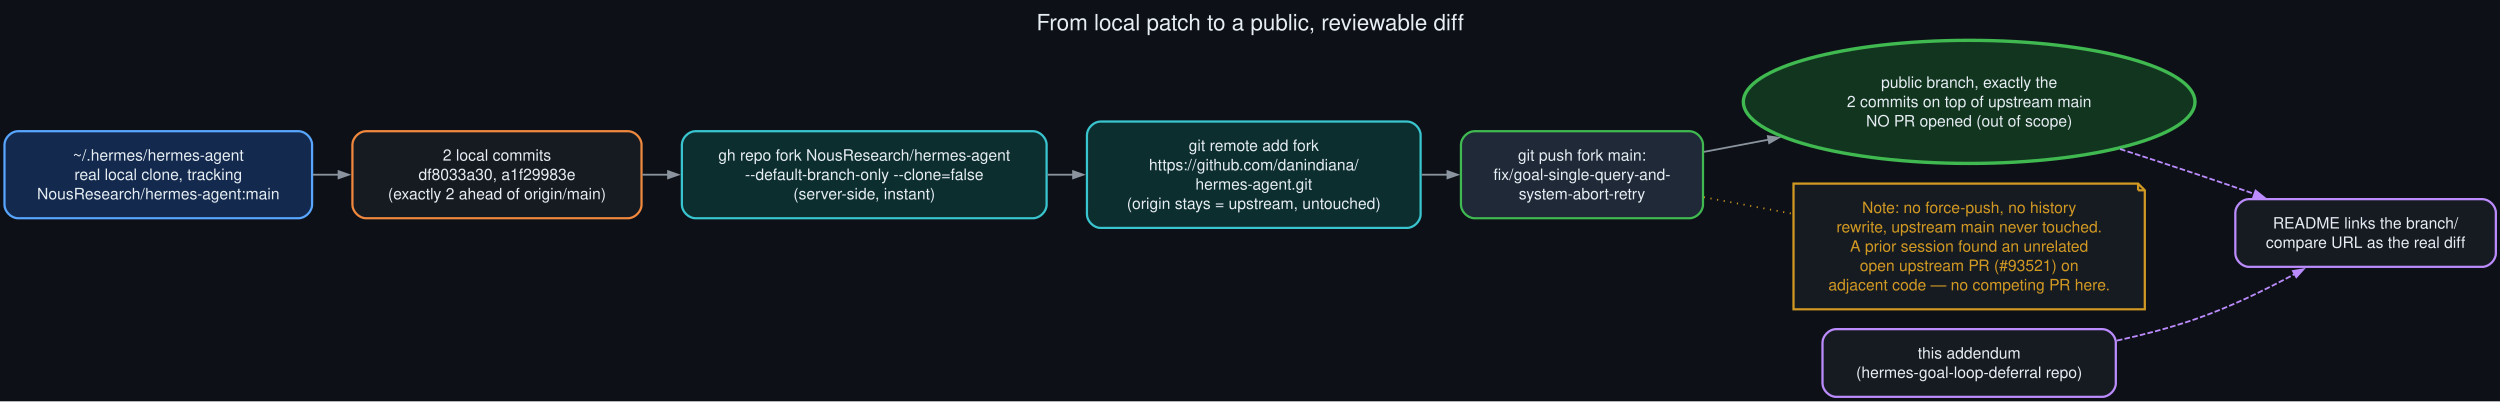
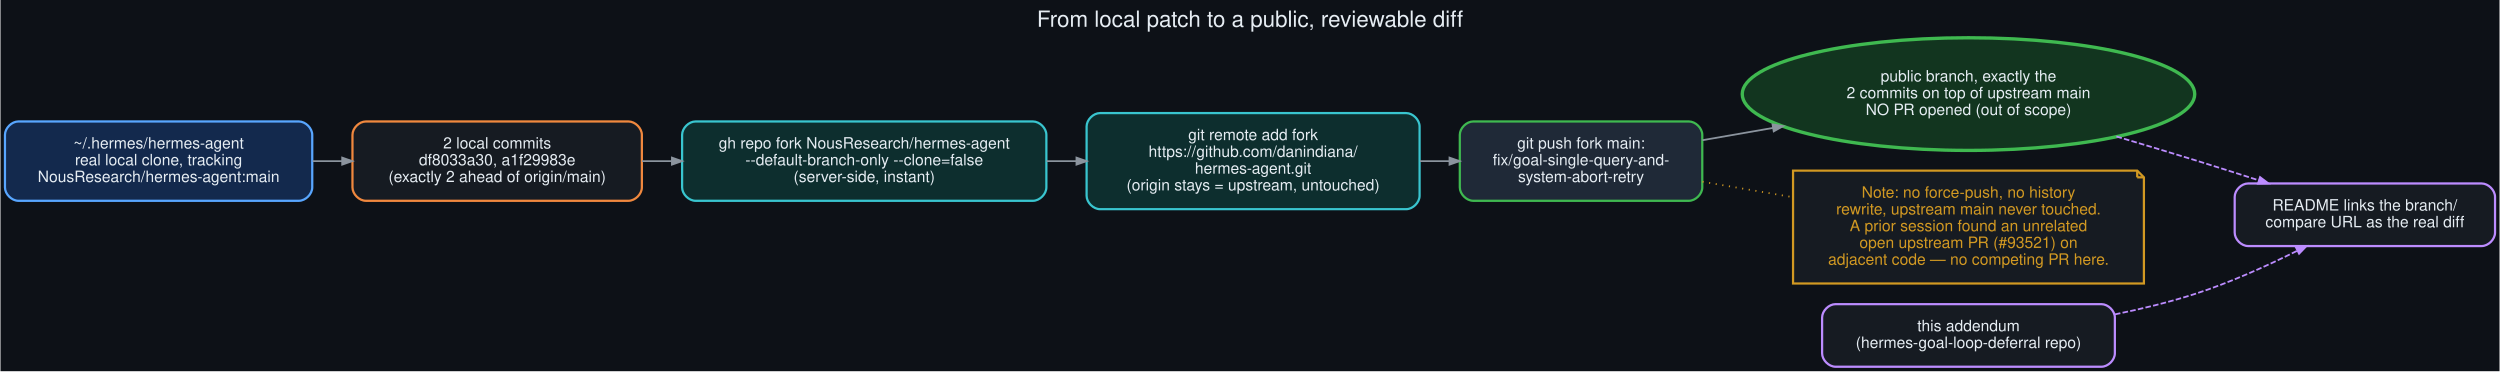
- <svg xmlns="http://www.w3.org/2000/svg" width="2231pt" height="358pt" viewBox="0.00 0.00 2231.00 358.00">
-   <g id="graph0" class="graph" transform="scale(1 1) rotate(0) translate(4 354.13)">
-     <polygon fill="#0d1117" stroke="none" points="-4,4 -4,-354.13 2227.3,-354.13 2227.3,4 -4,4" />
-     <text xml:space="preserve" text-anchor="middle" x="1111.65" y="-327.13" font-family="Helvetica,sans-Serif" font-size="20.00" fill="#e6edf3">From local patch to a public, reviewable diff</text>
+ <svg xmlns="http://www.w3.org/2000/svg" width="2236pt" height="332pt" viewBox="0.00 0.00 2236.47 332.20">
+   <g id="graph0" class="graph" transform="scale(1 1) rotate(0) translate(4 328.2)">
+     <polygon fill="#0d1117" stroke="transparent" points="-4,4 -4,-328.2 2232.47,-328.2 2232.47,4 -4,4" />
+     <text text-anchor="middle" x="1114.23" y="-304.2" font-family="Helvetica,sans-Serif" font-size="20.00" fill="#e6edf3">From local patch to a public, reviewable diff</text>
    <g id="node1" class="node">
-       <path fill="#13294d" stroke="#58a6ff" stroke-width="2" d="M262.5,-237.05C262.5,-237.05 12,-237.05 12,-237.05 6,-237.05 0,-231.05 0,-225.05 0,-225.05 0,-171.38 0,-171.38 0,-165.38 6,-159.38 12,-159.38 12,-159.38 262.5,-159.38 262.5,-159.38 268.5,-159.38 274.5,-165.38 274.5,-171.38 274.5,-171.38 274.5,-225.05 274.5,-225.05 274.5,-231.05 268.5,-237.05 262.5,-237.05" />
-       <text xml:space="preserve" text-anchor="middle" x="137.25" y="-210.78" font-family="Helvetica,sans-Serif" font-size="14.00" fill="#e6edf3">~/.hermes/hermes-agent</text>
-       <text xml:space="preserve" text-anchor="middle" x="137.25" y="-193.53" font-family="Helvetica,sans-Serif" font-size="14.00" fill="#e6edf3">real local clone, tracking</text>
-       <text xml:space="preserve" text-anchor="middle" x="137.25" y="-176.28" font-family="Helvetica,sans-Serif" font-size="14.00" fill="#e6edf3">NousResearch/hermes-agent:main</text>
+       <path fill="#13294d" stroke="#58a6ff" stroke-width="2" d="M263,-219.5C263,-219.5 12,-219.5 12,-219.5 6,-219.5 0,-213.5 0,-207.5 0,-207.5 0,-160.5 0,-160.5 0,-154.5 6,-148.5 12,-148.5 12,-148.5 263,-148.5 263,-148.5 269,-148.5 275,-154.5 275,-160.5 275,-160.5 275,-207.5 275,-207.5 275,-213.5 269,-219.5 263,-219.5" />
+       <text text-anchor="middle" x="137.5" y="-195.3" font-family="Helvetica,sans-Serif" font-size="14.00" fill="#e6edf3">~/.hermes/hermes-agent</text>
+       <text text-anchor="middle" x="137.5" y="-180.3" font-family="Helvetica,sans-Serif" font-size="14.00" fill="#e6edf3">real local clone, tracking</text>
+       <text text-anchor="middle" x="137.5" y="-165.3" font-family="Helvetica,sans-Serif" font-size="14.00" fill="#e6edf3">NousResearch/hermes-agent:main</text>
    </g>
    <g id="node2" class="node">
-       <path fill="#161b22" stroke="#f0883e" stroke-width="2" d="M556.5,-237.05C556.5,-237.05 322.5,-237.05 322.5,-237.05 316.5,-237.05 310.5,-231.05 310.5,-225.05 310.5,-225.05 310.5,-171.38 310.5,-171.38 310.5,-165.38 316.5,-159.38 322.5,-159.38 322.5,-159.38 556.5,-159.38 556.5,-159.38 562.5,-159.38 568.5,-165.38 568.5,-171.38 568.5,-171.38 568.5,-225.05 568.5,-225.05 568.5,-231.05 562.5,-237.05 556.5,-237.05" />
-       <text xml:space="preserve" text-anchor="middle" x="439.5" y="-210.78" font-family="Helvetica,sans-Serif" font-size="14.00" fill="#e6edf3">2 local commits</text>
-       <text xml:space="preserve" text-anchor="middle" x="439.5" y="-193.53" font-family="Helvetica,sans-Serif" font-size="14.00" fill="#e6edf3">df8033a30, a1f29983e</text>
-       <text xml:space="preserve" text-anchor="middle" x="439.5" y="-176.28" font-family="Helvetica,sans-Serif" font-size="14.00" fill="#e6edf3">(exactly 2 ahead of origin/main)</text>
+       <path fill="#161b22" stroke="#f0883e" stroke-width="2" d="M558,-219.5C558,-219.5 323,-219.5 323,-219.5 317,-219.5 311,-213.5 311,-207.5 311,-207.5 311,-160.5 311,-160.5 311,-154.5 317,-148.5 323,-148.5 323,-148.5 558,-148.5 558,-148.5 564,-148.5 570,-154.5 570,-160.5 570,-160.5 570,-207.5 570,-207.5 570,-213.5 564,-219.5 558,-219.5" />
+       <text text-anchor="middle" x="440.5" y="-195.3" font-family="Helvetica,sans-Serif" font-size="14.00" fill="#e6edf3">2 local commits</text>
+       <text text-anchor="middle" x="440.5" y="-180.3" font-family="Helvetica,sans-Serif" font-size="14.00" fill="#e6edf3">df8033a30, a1f29983e</text>
+       <text text-anchor="middle" x="440.5" y="-165.3" font-family="Helvetica,sans-Serif" font-size="14.00" fill="#e6edf3">(exactly 2 ahead of origin/main)</text>
    </g>
    <g id="edge1" class="edge">
-       <path fill="none" stroke="#8b949e" stroke-width="1.6" d="M275.2,-198.21C282.89,-198.21 290.62,-198.21 298.32,-198.21" />
-       <polygon fill="#8b949e" stroke="#8b949e" stroke-width="1.6" points="298.15,-201.36 307.15,-198.21 298.15,-195.06 298.15,-201.36" />
+       <path fill="none" stroke="#8b949e" stroke-width="1.6" d="M275.35,-184C284.11,-184 292.93,-184 301.69,-184" />
+       <polygon fill="#8b949e" stroke="#8b949e" stroke-width="1.6" points="301.8,-187.15 310.8,-184 301.8,-180.85 301.8,-187.15" />
    </g>
    <g id="node3" class="node">
-       <path fill="#0d2e2e" stroke="#39c5cf" stroke-width="2" d="M918,-237.05C918,-237.05 616.5,-237.05 616.5,-237.05 610.5,-237.05 604.5,-231.05 604.5,-225.05 604.5,-225.05 604.5,-171.38 604.5,-171.38 604.5,-165.38 610.5,-159.38 616.5,-159.38 616.5,-159.38 918,-159.38 918,-159.38 924,-159.38 930,-165.38 930,-171.38 930,-171.38 930,-225.05 930,-225.05 930,-231.05 924,-237.05 918,-237.05" />
-       <text xml:space="preserve" text-anchor="middle" x="767.25" y="-210.78" font-family="Helvetica,sans-Serif" font-size="14.00" fill="#e6edf3">gh repo fork NousResearch/hermes-agent</text>
-       <text xml:space="preserve" text-anchor="middle" x="767.25" y="-193.53" font-family="Helvetica,sans-Serif" font-size="14.00" fill="#e6edf3">--default-branch-only --clone=false</text>
-       <text xml:space="preserve" text-anchor="middle" x="767.25" y="-176.28" font-family="Helvetica,sans-Serif" font-size="14.00" fill="#e6edf3">(server-side, instant)</text>
+       <path fill="#0d2e2e" stroke="#39c5cf" stroke-width="2" d="M920,-219.5C920,-219.5 618,-219.5 618,-219.5 612,-219.5 606,-213.5 606,-207.5 606,-207.5 606,-160.5 606,-160.5 606,-154.5 612,-148.5 618,-148.5 618,-148.5 920,-148.5 920,-148.5 926,-148.5 932,-154.5 932,-160.5 932,-160.5 932,-207.5 932,-207.5 932,-213.5 926,-219.5 920,-219.5" />
+       <text text-anchor="middle" x="769" y="-195.3" font-family="Helvetica,sans-Serif" font-size="14.00" fill="#e6edf3">gh repo fork NousResearch/hermes-agent</text>
+       <text text-anchor="middle" x="769" y="-180.3" font-family="Helvetica,sans-Serif" font-size="14.00" fill="#e6edf3">--default-branch-only --clone=false</text>
+       <text text-anchor="middle" x="769" y="-165.3" font-family="Helvetica,sans-Serif" font-size="14.00" fill="#e6edf3">(server-side, instant)</text>
    </g>
    <g id="edge2" class="edge">
-       <path fill="none" stroke="#8b949e" stroke-width="1.6" d="M569.25,-198.21C576.83,-198.21 584.52,-198.21 592.25,-198.21" />
-       <polygon fill="#8b949e" stroke="#8b949e" stroke-width="1.6" points="592.16,-201.36 601.16,-198.21 592.16,-195.06 592.16,-201.36" />
+       <path fill="none" stroke="#8b949e" stroke-width="1.6" d="M570.07,-184C578.91,-184 587.88,-184 596.89,-184" />
+       <polygon fill="#8b949e" stroke="#8b949e" stroke-width="1.6" points="596.9,-187.15 605.9,-184 596.9,-180.85 596.9,-187.15" />
    </g>
    <g id="node4" class="node">
-       <path fill="#0d2e2e" stroke="#39c5cf" stroke-width="2" d="M1251.75,-245.67C1251.75,-245.67 978,-245.67 978,-245.67 972,-245.67 966,-239.67 966,-233.67 966,-233.67 966,-162.75 966,-162.75 966,-156.75 972,-150.75 978,-150.75 978,-150.75 1251.75,-150.75 1251.75,-150.75 1257.75,-150.75 1263.75,-156.75 1263.75,-162.75 1263.75,-162.75 1263.75,-233.67 1263.75,-233.67 1263.75,-239.67 1257.75,-245.67 1251.75,-245.67" />
-       <text xml:space="preserve" text-anchor="middle" x="1114.87" y="-219.41" font-family="Helvetica,sans-Serif" font-size="14.00" fill="#e6edf3">git remote add fork</text>
-       <text xml:space="preserve" text-anchor="middle" x="1114.87" y="-202.16" font-family="Helvetica,sans-Serif" font-size="14.00" fill="#e6edf3">https://github.com/danindiana/</text>
-       <text xml:space="preserve" text-anchor="middle" x="1114.87" y="-184.91" font-family="Helvetica,sans-Serif" font-size="14.00" fill="#e6edf3">hermes-agent.git</text>
-       <text xml:space="preserve" text-anchor="middle" x="1114.87" y="-167.66" font-family="Helvetica,sans-Serif" font-size="14.00" fill="#e6edf3">(origin stays = upstream, untouched)</text>
+       <path fill="#0d2e2e" stroke="#39c5cf" stroke-width="2" d="M1254,-227C1254,-227 980,-227 980,-227 974,-227 968,-221 968,-215 968,-215 968,-153 968,-153 968,-147 974,-141 980,-141 980,-141 1254,-141 1254,-141 1260,-141 1266,-147 1266,-153 1266,-153 1266,-215 1266,-215 1266,-221 1260,-227 1254,-227" />
+       <text text-anchor="middle" x="1117" y="-202.8" font-family="Helvetica,sans-Serif" font-size="14.00" fill="#e6edf3">git remote add fork</text>
+       <text text-anchor="middle" x="1117" y="-187.8" font-family="Helvetica,sans-Serif" font-size="14.00" fill="#e6edf3">https://github.com/danindiana/</text>
+       <text text-anchor="middle" x="1117" y="-172.8" font-family="Helvetica,sans-Serif" font-size="14.00" fill="#e6edf3">hermes-agent.git</text>
+       <text text-anchor="middle" x="1117" y="-157.8" font-family="Helvetica,sans-Serif" font-size="14.00" fill="#e6edf3">(origin stays = upstream, untouched)</text>
    </g>
    <g id="edge3" class="edge">
-       <path fill="none" stroke="#8b949e" stroke-width="1.6" d="M930.94,-198.21C938.59,-198.21 946.26,-198.21 953.9,-198.21" />
-       <polygon fill="#8b949e" stroke="#8b949e" stroke-width="1.6" points="953.64,-201.36 962.64,-198.21 953.64,-195.06 953.64,-201.36" />
+       <path fill="none" stroke="#8b949e" stroke-width="1.6" d="M932.11,-184C940.98,-184 949.89,-184 958.74,-184" />
+       <polygon fill="#8b949e" stroke="#8b949e" stroke-width="1.6" points="958.94,-187.15 967.94,-184 958.94,-180.85 958.94,-187.15" />
    </g>
    <g id="node5" class="node">
-       <path fill="#1f2937" stroke="#3fb950" stroke-width="2" d="M1503.75,-237.05C1503.75,-237.05 1311.75,-237.05 1311.75,-237.05 1305.75,-237.05 1299.75,-231.05 1299.75,-225.05 1299.75,-225.05 1299.75,-171.38 1299.75,-171.38 1299.75,-165.38 1305.75,-159.38 1311.75,-159.38 1311.75,-159.38 1503.75,-159.38 1503.75,-159.38 1509.75,-159.38 1515.75,-165.38 1515.75,-171.38 1515.75,-171.38 1515.75,-225.05 1515.75,-225.05 1515.75,-231.05 1509.75,-237.05 1503.75,-237.05" />
-       <text xml:space="preserve" text-anchor="middle" x="1407.75" y="-210.78" font-family="Helvetica,sans-Serif" font-size="14.00" fill="#e6edf3">git push fork main:</text>
-       <text xml:space="preserve" text-anchor="middle" x="1407.75" y="-193.53" font-family="Helvetica,sans-Serif" font-size="14.00" fill="#e6edf3">fix/goal-single-query-and-</text>
-       <text xml:space="preserve" text-anchor="middle" x="1407.75" y="-176.28" font-family="Helvetica,sans-Serif" font-size="14.00" fill="#e6edf3">system-abort-retry</text>
+       <path fill="#1f2937" stroke="#3fb950" stroke-width="2" d="M1507,-219.5C1507,-219.5 1314,-219.5 1314,-219.5 1308,-219.5 1302,-213.5 1302,-207.5 1302,-207.5 1302,-160.5 1302,-160.5 1302,-154.5 1308,-148.5 1314,-148.5 1314,-148.5 1507,-148.5 1507,-148.5 1513,-148.5 1519,-154.5 1519,-160.5 1519,-160.5 1519,-207.5 1519,-207.5 1519,-213.5 1513,-219.5 1507,-219.5" />
+       <text text-anchor="middle" x="1410.5" y="-195.3" font-family="Helvetica,sans-Serif" font-size="14.00" fill="#e6edf3">git push fork main:</text>
+       <text text-anchor="middle" x="1410.5" y="-180.3" font-family="Helvetica,sans-Serif" font-size="14.00" fill="#e6edf3">fix/goal-single-query-and-</text>
+       <text text-anchor="middle" x="1410.5" y="-165.3" font-family="Helvetica,sans-Serif" font-size="14.00" fill="#e6edf3">system-abort-retry</text>
    </g>
    <g id="edge4" class="edge">
-       <path fill="none" stroke="#8b949e" stroke-width="1.6" d="M1264.72,-198.21C1272.52,-198.21 1280.3,-198.21 1287.98,-198.21" />
-       <polygon fill="#8b949e" stroke="#8b949e" stroke-width="1.6" points="1287.72,-201.36 1296.72,-198.21 1287.72,-195.06 1287.72,-201.36" />
+       <path fill="none" stroke="#8b949e" stroke-width="1.6" d="M1266.31,-184C1275.18,-184 1284.04,-184 1292.76,-184" />
+       <polygon fill="#8b949e" stroke="#8b949e" stroke-width="1.6" points="1292.79,-187.15 1301.79,-184 1292.79,-180.85 1292.79,-187.15" />
    </g>
    <g id="node6" class="node">
-       <ellipse fill="#12351f" stroke="#3fb950" stroke-width="3" cx="1753.28" cy="-263.21" rx="201.53" ry="54.92" />
-       <text xml:space="preserve" text-anchor="middle" x="1753.28" y="-275.79" font-family="Helvetica,sans-Serif" font-size="14.00" fill="#e6edf3">public branch, exactly the</text>
-       <text xml:space="preserve" text-anchor="middle" x="1753.28" y="-258.54" font-family="Helvetica,sans-Serif" font-size="14.00" fill="#e6edf3">2 commits on top of upstream main</text>
-       <text xml:space="preserve" text-anchor="middle" x="1753.28" y="-241.29" font-family="Helvetica,sans-Serif" font-size="14.00" fill="#e6edf3">NO PR opened (out of scope)</text>
+       <ellipse fill="#12351f" stroke="#3fb950" stroke-width="3" cx="1757.23" cy="-244" rx="202.47" ry="50.41" />
+       <text text-anchor="middle" x="1757.23" y="-255.3" font-family="Helvetica,sans-Serif" font-size="14.00" fill="#e6edf3">public branch, exactly the</text>
+       <text text-anchor="middle" x="1757.23" y="-240.3" font-family="Helvetica,sans-Serif" font-size="14.00" fill="#e6edf3">2 commits on top of upstream main</text>
+       <text text-anchor="middle" x="1757.23" y="-225.3" font-family="Helvetica,sans-Serif" font-size="14.00" fill="#e6edf3">NO PR opened (out of scope)</text>
    </g>
    <g id="edge5" class="edge">
-       <path fill="none" stroke="#8b949e" stroke-width="1.6" d="M1516.5,-218.6C1535.01,-222.1 1554.68,-225.82 1574.46,-229.56" />
-       <polygon fill="#8b949e" stroke="#8b949e" stroke-width="1.6" points="1573.64,-232.62 1583.07,-231.19 1574.81,-226.43 1573.64,-232.62" />
+       <path fill="none" stroke="#8b949e" stroke-width="1.6" d="M1519.16,-202.74C1539.3,-206.24 1560.82,-209.99 1582.37,-213.74" />
+       <polygon fill="#8b949e" stroke="#8b949e" stroke-width="1.6" points="1581.87,-216.85 1591.28,-215.29 1582.95,-210.64 1581.87,-216.85" />
    </g>
    <g id="node9" class="node">
-       <polygon fill="#161b22" stroke="#d29922" stroke-width="2" points="1904.03,-190.3 1596.53,-190.3 1596.53,-78.12 1910.03,-78.12 1910.03,-184.3 1904.03,-190.3" />
-       <polyline fill="none" stroke="#d29922" stroke-width="2" points="1904.03,-190.3 1904.03,-184.3" />
-       <polyline fill="none" stroke="#d29922" stroke-width="2" points="1910.03,-184.3 1904.03,-184.3" />
-       <text xml:space="preserve" text-anchor="middle" x="1753.28" y="-164.03" font-family="Helvetica,sans-Serif" font-size="14.00" fill="#d29922">Note: no force-push, no history</text>
-       <text xml:space="preserve" text-anchor="middle" x="1753.28" y="-146.78" font-family="Helvetica,sans-Serif" font-size="14.00" fill="#d29922">rewrite, upstream main never touched.</text>
-       <text xml:space="preserve" text-anchor="middle" x="1753.28" y="-129.53" font-family="Helvetica,sans-Serif" font-size="14.00" fill="#d29922">A prior session found an unrelated</text>
-       <text xml:space="preserve" text-anchor="middle" x="1753.28" y="-112.29" font-family="Helvetica,sans-Serif" font-size="14.00" fill="#d29922">open upstream PR (#93521) on</text>
-       <text xml:space="preserve" text-anchor="middle" x="1753.28" y="-95.04" font-family="Helvetica,sans-Serif" font-size="14.00" fill="#d29922">adjacent code — no competing PR here.</text>
+       <polygon fill="#161b22" stroke="#d29922" stroke-width="2" points="1908.23,-175.5 1600.23,-175.5 1600.23,-74.5 1914.23,-74.5 1914.23,-169.5 1908.23,-175.5" />
+       <polyline fill="none" stroke="#d29922" stroke-width="2" points="1908.23,-175.5 1908.23,-169.5 " />
+       <polyline fill="none" stroke="#d29922" stroke-width="2" points="1914.23,-169.5 1908.23,-169.5 " />
+       <text text-anchor="middle" x="1757.23" y="-151.3" font-family="Helvetica,sans-Serif" font-size="14.00" fill="#d29922">Note: no force-push, no history</text>
+       <text text-anchor="middle" x="1757.23" y="-136.3" font-family="Helvetica,sans-Serif" font-size="14.00" fill="#d29922">rewrite, upstream main never touched.</text>
+       <text text-anchor="middle" x="1757.23" y="-121.3" font-family="Helvetica,sans-Serif" font-size="14.00" fill="#d29922">A prior session found an unrelated</text>
+       <text text-anchor="middle" x="1757.23" y="-106.3" font-family="Helvetica,sans-Serif" font-size="14.00" fill="#d29922">open upstream PR (#93521) on</text>
+       <text text-anchor="middle" x="1757.23" y="-91.3" font-family="Helvetica,sans-Serif" font-size="14.00" fill="#d29922">adjacent code — no competing PR here.</text>
    </g>
    <g id="edge8" class="edge">
-       <path fill="none" stroke="#d29922" stroke-width="1.6" stroke-dasharray="1,5" d="M1516.5,-178.14C1541.59,-173.46 1568.8,-168.39 1595.53,-163.41" />
+       <path fill="none" stroke="#d29922" stroke-width="1.6" stroke-dasharray="1,5" d="M1519.16,-165.57C1544.84,-161.18 1572.76,-156.4 1600.14,-151.72" />
    </g>
    <g id="node8" class="node">
-       <path fill="#161b22" stroke="#bc8cff" stroke-width="2" d="M2211.3,-176.42C2211.3,-176.42 2002.8,-176.42 2002.8,-176.42 1996.8,-176.42 1990.8,-170.42 1990.8,-164.42 1990.8,-164.42 1990.8,-128 1990.8,-128 1990.8,-122 1996.8,-116 2002.8,-116 2002.8,-116 2211.3,-116 2211.3,-116 2217.3,-116 2223.3,-122 2223.3,-128 2223.3,-128 2223.3,-164.42 2223.3,-164.42 2223.3,-170.42 2217.3,-176.42 2211.3,-176.42" />
-       <text xml:space="preserve" text-anchor="middle" x="2107.05" y="-150.16" font-family="Helvetica,sans-Serif" font-size="14.00" fill="#e6edf3">README links the branch/</text>
-       <text xml:space="preserve" text-anchor="middle" x="2107.05" y="-132.91" font-family="Helvetica,sans-Serif" font-size="14.00" fill="#e6edf3">compare URL as the real diff</text>
+       <path fill="#161b22" stroke="#bc8cff" stroke-width="2" d="M2216.47,-164C2216.47,-164 2007.47,-164 2007.47,-164 2001.47,-164 1995.47,-158 1995.47,-152 1995.47,-152 1995.47,-120 1995.47,-120 1995.47,-114 2001.47,-108 2007.47,-108 2007.47,-108 2216.47,-108 2216.47,-108 2222.47,-108 2228.47,-114 2228.47,-120 2228.47,-120 2228.47,-152 2228.47,-152 2228.47,-158 2222.47,-164 2216.47,-164" />
+       <text text-anchor="middle" x="2111.97" y="-139.8" font-family="Helvetica,sans-Serif" font-size="14.00" fill="#e6edf3">README links the branch/</text>
+       <text text-anchor="middle" x="2111.97" y="-124.8" font-family="Helvetica,sans-Serif" font-size="14.00" fill="#e6edf3">compare URL as the real diff</text>
    </g>
    <g id="edge6" class="edge">
-       <path fill="none" stroke="#bc8cff" stroke-width="1.6" stroke-dasharray="5,2" d="M1887.93,-221.13C1910.29,-213.92 1933.23,-206.43 1954.8,-199.21 1972.12,-193.41 1990.49,-187.11 2008.25,-180.93" />
-       <polygon fill="#bc8cff" stroke="#bc8cff" stroke-width="1.6" points="2008.87,-184.05 2016.33,-178.11 2006.79,-178.1 2008.87,-184.05" />
+       <path fill="none" stroke="#bc8cff" stroke-width="1.6" stroke-dasharray="5,2" d="M1889.64,-206.04C1912.93,-199.15 1936.94,-191.94 1959.47,-185 1978.14,-179.24 1998.04,-172.93 2017.08,-166.81" />
+       <polygon fill="#bc8cff" stroke="#bc8cff" stroke-width="1.6" points="2018.16,-169.77 2025.76,-164.01 2016.23,-163.78 2018.16,-169.77" />
    </g>
    <g id="node7" class="node">
-       <path fill="#161b22" stroke="#bc8cff" stroke-width="2" d="M1872.15,-60.42C1872.15,-60.42 1634.4,-60.42 1634.4,-60.42 1628.4,-60.42 1622.4,-54.42 1622.4,-48.42 1622.4,-48.42 1622.4,-12 1622.4,-12 1622.4,-6 1628.4,0 1634.4,0 1634.4,0 1872.15,0 1872.15,0 1878.15,0 1884.15,-6 1884.15,-12 1884.15,-12 1884.15,-48.42 1884.15,-48.42 1884.15,-54.42 1878.15,-60.42 1872.15,-60.42" />
-       <text xml:space="preserve" text-anchor="middle" x="1753.28" y="-34.16" font-family="Helvetica,sans-Serif" font-size="14.00" fill="#e6edf3">this addendum</text>
-       <text xml:space="preserve" text-anchor="middle" x="1753.28" y="-16.91" font-family="Helvetica,sans-Serif" font-size="14.00" fill="#e6edf3">(hermes-goal-loop-deferral repo)</text>
+       <path fill="#161b22" stroke="#bc8cff" stroke-width="2" d="M1876.23,-56C1876.23,-56 1638.23,-56 1638.23,-56 1632.23,-56 1626.23,-50 1626.23,-44 1626.23,-44 1626.23,-12 1626.23,-12 1626.23,-6 1632.23,0 1638.23,0 1638.23,0 1876.23,0 1876.23,0 1882.23,0 1888.23,-6 1888.23,-12 1888.23,-12 1888.23,-44 1888.23,-44 1888.23,-50 1882.23,-56 1876.23,-56" />
+       <text text-anchor="middle" x="1757.23" y="-31.8" font-family="Helvetica,sans-Serif" font-size="14.00" fill="#e6edf3">this addendum</text>
+       <text text-anchor="middle" x="1757.23" y="-16.8" font-family="Helvetica,sans-Serif" font-size="14.00" fill="#e6edf3">(hermes-goal-loop-deferral repo)</text>
    </g>
    <g id="edge7" class="edge">
-       <path fill="none" stroke="#bc8cff" stroke-width="1.6" stroke-dasharray="5,2" d="M1885.11,-50.18C1908.62,-55.31 1932.67,-61.59 1954.8,-69.21 1985.19,-79.67 2017.14,-95.19 2043.8,-109.57" />
-       <polygon fill="#bc8cff" stroke="#bc8cff" stroke-width="1.6" points="2042.21,-112.29 2051.62,-113.84 2045.24,-106.76 2042.21,-112.29" />
+       <path fill="none" stroke="#bc8cff" stroke-width="1.6" stroke-dasharray="5,2" d="M1888.27,-46.85C1912.22,-51.74 1936.8,-57.74 1959.47,-65 1990.8,-75.04 2024.07,-90.1 2051.42,-103.76" />
+       <polygon fill="#bc8cff" stroke="#bc8cff" stroke-width="1.6" points="2050.26,-106.71 2059.72,-107.95 2053.1,-101.08 2050.26,-106.71" />
    </g>
  </g>
</svg>
